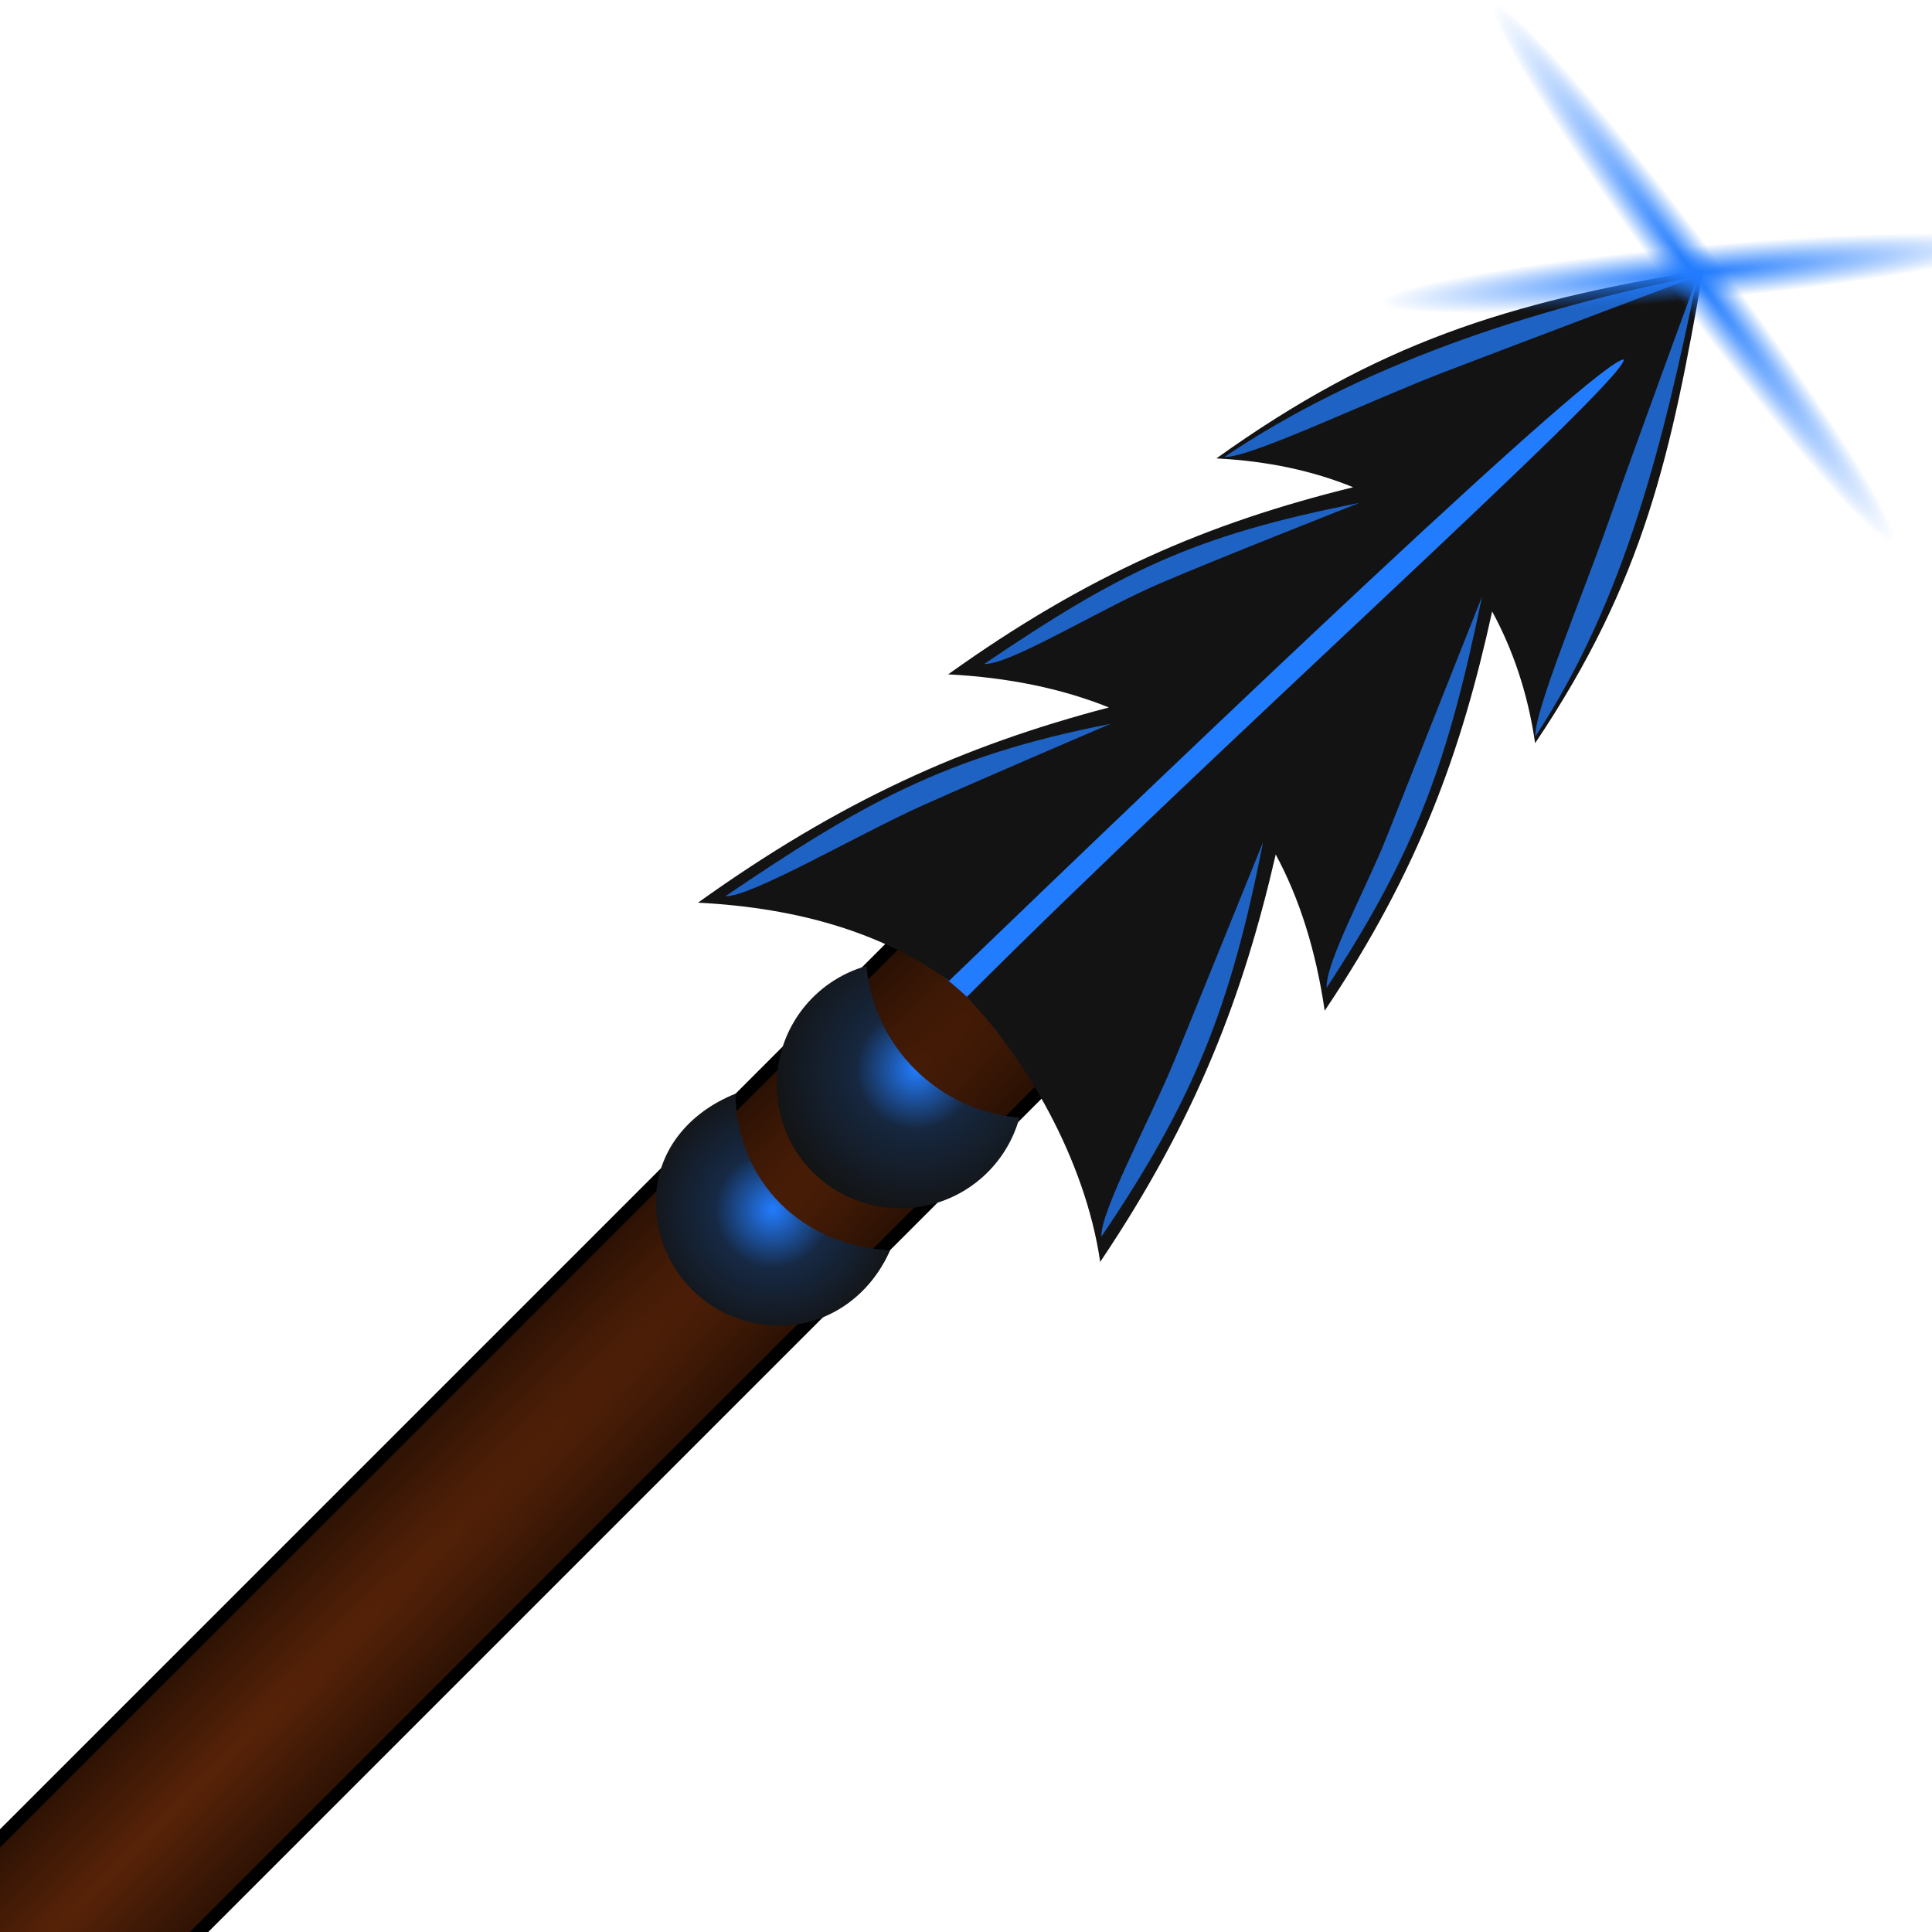
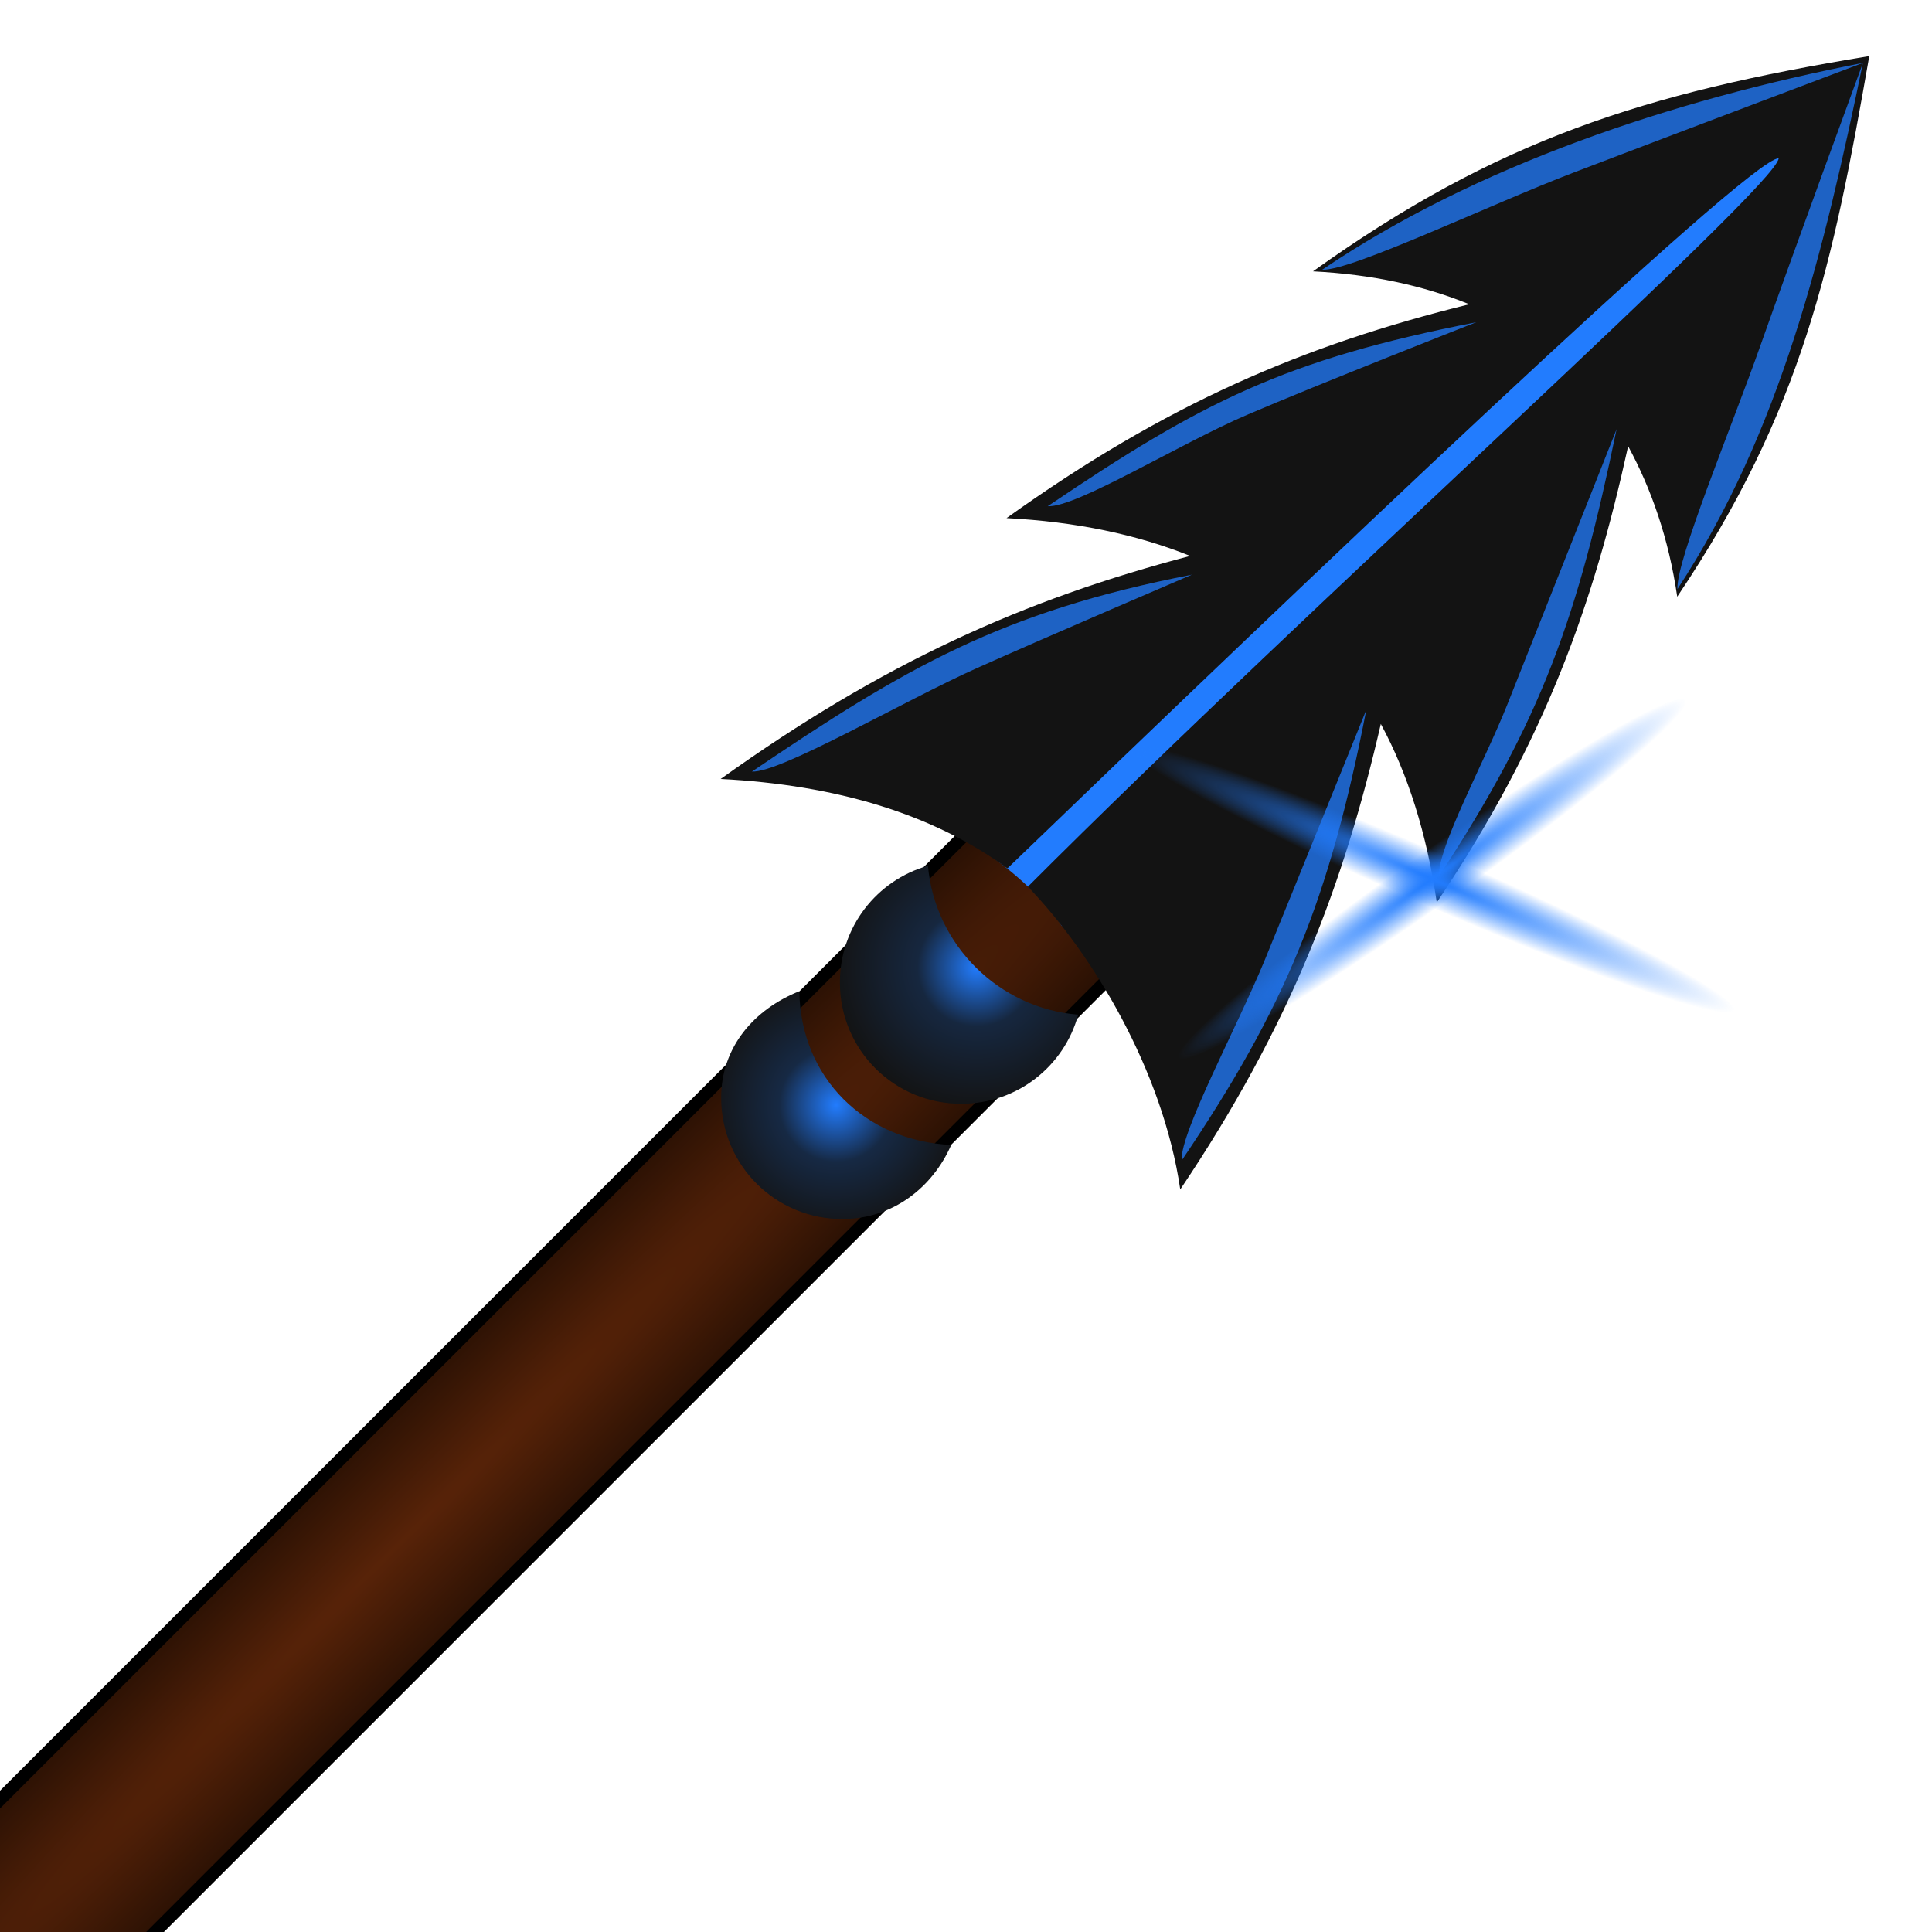
<svg xmlns="http://www.w3.org/2000/svg" width="100px" height="100px" viewBox="0 0 100 100" version="1.1" xml:space="preserve" style="fill-rule:evenodd;clip-rule:evenodd;">
  <g>
    <g>
-       <path d="M-79.187,181.917c2.091,2.09 5.484,2.09 7.574,0l132.535,-132.535c2.091,-2.09 2.091,-5.484 0,-7.574c-2.09,-2.09 -5.483,-2.09 -7.574,0l-132.535,132.535c-2.09,2.09 -2.09,5.484 0,7.574Z" style="fill:url(#_Radial1);stroke:#000;stroke-width:0.67px;" />
+       <path d="M-67.624,168.211c2.052,2.053 5.385,2.053 7.438,0l130.161,-130.161c2.053,-2.053 2.053,-5.386 0,-7.439c-2.053,-2.052 -5.385,-2.052 -7.438,0l-130.161,130.161c-2.053,2.053 -2.053,5.386 0,7.439Z" style="fill:url(#_Radial1);stroke:#000;stroke-width:0.65px;" />
    </g>
    <g>
-       <path d="M85.055,18.87l-1.543,-1.201l-36.256,31.823c1.265,0.714 3.379,2.378 4.333,3.897l33.466,-34.519Z" style="fill:#227cfe;" />
-       <path d="M36.127,46.722c5.289,0.271 9.637,1.606 12.991,4.05c13.045,-12.571 33.623,-32.221 34.934,-32.164c-0.054,1.25 -21.249,20.214 -34.01,32.995c2.926,3.026 6.118,8.319 6.904,13.713c5.033,-7.49 7.418,-13.857 9.085,-21.087c1.226,2.264 2.081,4.97 2.535,8.086c4.924,-7.328 7.095,-13.508 8.668,-20.667c1.045,1.926 1.838,4.165 2.224,6.818c5.686,-8.464 7.055,-15.058 8.7,-24.488l-0.004,0c-10.19,1.672 -16.855,3.786 -25.194,9.749c2.693,0.139 5.011,0.649 7.079,1.492c-7.535,1.855 -13.741,4.521 -20.963,9.686c3.134,0.161 5.905,0.741 8.32,1.713c-7.541,1.977 -13.917,4.846 -21.269,10.104l0,0Z" style="fill:#131313;fill-rule:nonzero;" />
+       <path d="M93.208,8.494l-1.764,-1.371l-41.426,36.362c1.445,0.816 3.86,2.716 4.951,4.453l38.239,-39.444Z" style="fill:#227cfe;" />
+       <path d="M37.301,40.319c6.043,0.31 11.011,1.836 14.843,4.628c14.907,-14.364 38.419,-36.816 39.918,-36.752c-0.062,1.429 -24.281,23.097 -38.861,37.701c3.343,3.458 6.99,9.506 7.889,15.67c5.75,-8.559 8.476,-15.834 10.381,-24.095c1.401,2.586 2.377,5.679 2.896,9.239c5.626,-8.373 8.107,-15.434 9.905,-23.615c1.194,2.2 2.099,4.76 2.541,7.79c6.497,-9.67 8.061,-17.205 9.94,-27.981l-0.004,0c-11.643,1.912 -19.259,4.327 -28.788,11.141c3.077,0.158 5.726,0.741 8.089,1.704c-8.61,2.12 -15.701,5.167 -23.953,11.068c3.581,0.184 6.747,0.847 9.507,1.957c-8.617,2.26 -15.902,5.538 -24.303,11.545l0,0Z" style="fill:#131313;fill-rule:nonzero;" />
      <g>
-         <path d="M63.378,23.653c1.296,0.067 7.598,-2.952 11.405,-4.408c4.082,-1.561 13.087,-4.96 13.087,-4.96c-8.654,1.688 -17.53,4.66 -24.492,9.368Z" style="fill:#227cfe;fill-opacity:0.75;fill-rule:nonzero;" />
-         <path d="M79.468,38.119c-0.067,-1.296 2.461,-7.348 3.749,-11.002c1.4,-3.972 4.653,-12.832 4.653,-12.832c-1.754,8.487 -3.724,16.712 -8.402,23.834Z" style="fill:#227cfe;fill-opacity:0.75;fill-rule:nonzero;" />
-         <path d="M50.942,34.367c1.296,0.067 5.978,-2.829 9.016,-4.134c3.235,-1.389 10.396,-4.2 10.396,-4.2c-8.654,1.688 -12.451,3.626 -19.412,8.334Z" style="fill:#227cfe;fill-opacity:0.75;fill-rule:nonzero;" />
-         <path d="M37.545,46.387c1.296,0.066 6.893,-3.212 10.214,-4.699c3.223,-1.442 9.715,-4.221 9.715,-4.221c-8.655,1.688 -12.968,4.212 -19.929,8.92Z" style="fill:#227cfe;fill-opacity:0.75;fill-rule:nonzero;" />
-         <path d="M57.007,64.011c-0.066,-1.296 2.539,-6.088 3.79,-9.14c1.394,-3.404 4.579,-11.285 4.579,-11.285c-1.688,8.654 -3.661,13.464 -8.369,20.425Z" style="fill:#227cfe;fill-opacity:0.75;fill-rule:nonzero;" />
-         <path d="M68.667,51.124c-0.066,-1.296 2.062,-5.175 3.09,-7.763c1.341,-3.375 4.956,-12.488 4.956,-12.488c-1.754,8.487 -3.367,13.128 -8.046,20.251Z" style="fill:#227cfe;fill-opacity:0.75;fill-rule:nonzero;" />
+         <path d="M68.439,13.96c1.481,0.076 8.682,-3.373 13.031,-5.036c4.665,-1.784 14.955,-5.668 14.955,-5.668c-9.889,1.929 -20.031,5.324 -27.986,10.704Z" style="fill:#227cfe;fill-opacity:0.75;fill-rule:nonzero;" />
+         <path d="M86.824,30.489c-0.076,-1.48 2.812,-8.396 4.284,-12.571c1.6,-4.539 5.317,-14.662 5.317,-14.662c-2.005,9.697 -4.256,19.095 -9.601,27.233Z" style="fill:#227cfe;fill-opacity:0.75;fill-rule:nonzero;" />
+         <path d="M54.229,26.202c1.481,0.076 6.831,-3.233 10.302,-4.723c3.697,-1.587 11.879,-4.8 11.879,-4.8c-9.888,1.929 -14.226,4.144 -22.181,9.523Z" style="fill:#227cfe;fill-opacity:0.75;fill-rule:nonzero;" />
+         <path d="M38.921,39.936c1.481,0.076 7.876,-3.67 11.671,-5.368c3.683,-1.649 11.1,-4.824 11.1,-4.824c-9.888,1.929 -14.817,4.813 -22.771,10.192Z" style="fill:#227cfe;fill-opacity:0.75;fill-rule:nonzero;" />
+         <path d="M61.159,60.074c-0.076,-1.48 2.901,-6.956 4.33,-10.443c1.594,-3.89 5.233,-12.895 5.233,-12.895c-1.929,9.889 -4.183,15.384 -9.563,23.338Z" style="fill:#227cfe;fill-opacity:0.75;fill-rule:nonzero;" />
+         <path d="M74.483,45.349c-0.076,-1.481 2.355,-5.913 3.53,-8.87c1.533,-3.857 5.663,-14.269 5.663,-14.269c-2.004,9.697 -3.848,15.001 -9.193,23.139Z" style="fill:#227cfe;fill-opacity:0.75;fill-rule:nonzero;" />
      </g>
    </g>
+     <path d="M37.327,56.845c0.015,3.481 2.823,6.268 6.304,6.252c2.572,-0.011 4.64,-1.629 5.604,-3.836c-4.453,-0.203 -7.793,-3.463 -7.863,-7.956c-2.32,0.929 -4.057,2.879 -4.045,5.54l0,0Z" style="fill:url(#_Radial2);fill-rule:nonzero;" />
+     <path d="M43.473,50.879c0.016,3.481 2.827,6.268 6.308,6.252c2.893,-0.013 5.302,-1.957 6.027,-4.611c-4.109,-0.33 -7.411,-3.603 -7.778,-7.708c-2.647,0.748 -4.57,3.174 -4.557,6.066l0,0.001Z" style="fill:url(#_Radial3);fill-rule:nonzero;" />
    <g>
-       <path d="M87.792,15.542c-8.978,0.842 -16.326,0.9 -16.398,0.128c-0.073,-0.772 7.157,-2.083 16.135,-2.925c8.978,-0.843 16.325,-0.9 16.398,-0.128c0.072,0.772 -7.158,2.083 -16.135,2.925Z" style="fill:url(#_Radial2);" />
-       <path d="M86.533,14.982c-5.725,-7.702 -9.868,-14.331 -9.246,-14.793c0.623,-0.463 5.776,5.415 11.501,13.116c5.725,7.702 9.867,14.33 9.245,14.793c-0.622,0.463 -5.775,-5.415 -11.5,-13.116Z" style="fill:url(#_Radial3);" />
+       <path d="M74.922,46.62c-7.235,5.106 -13.466,8.747 -13.905,8.125c-0.439,-0.622 5.079,-5.273 12.314,-10.379c7.235,-5.107 13.466,-8.747 13.905,-8.125c0.439,0.622 -5.079,5.273 -12.314,10.379Z" style="fill:url(#_Radial4);" />
+       <path d="M73.576,46.758c-8.641,-3.762 -15.41,-7.382 -15.107,-8.081c0.304,-0.698 7.567,1.789 16.208,5.551c8.641,3.761 15.41,7.382 15.107,8.08c-0.304,0.698 -7.567,-1.789 -16.208,-5.55Z" style="fill:url(#_Radial5);" />
    </g>
-     <path d="M33.948,62.25c0.015,3.545 2.874,6.383 6.419,6.367c2.619,-0.012 4.725,-1.659 5.706,-3.906c-4.534,-0.207 -7.935,-3.526 -8.006,-8.101c-2.362,0.946 -4.131,2.931 -4.119,5.64l0,0Z" style="fill:url(#_Radial4);fill-rule:nonzero;" />
-     <path d="M40.206,56.175c0.016,3.545 2.879,6.383 6.424,6.367c2.945,-0.013 5.398,-1.993 6.136,-4.695c-4.184,-0.336 -7.546,-3.669 -7.919,-7.849c-2.695,0.762 -4.654,3.232 -4.641,6.177l0,0Z" style="fill:url(#_Radial5);fill-rule:nonzero;" />
  </g>
  <defs>
-     <radialGradient id="_Radial1" cx="0" cy="0" r="1" gradientUnits="userSpaceOnUse" gradientTransform="matrix(-154.879,154.879,-7.57459,-7.57459,9.77252,92.9571)">
+     <radialGradient id="_Radial1" cx="0" cy="0" r="1" gradientUnits="userSpaceOnUse" gradientTransform="matrix(-152.105,152.105,-7.43892,-7.43892,19.7413,80.8445)">
      <stop offset="0" style="stop-color:#582308;stop-opacity:1" />
      <stop offset="1" style="stop-color:#000;stop-opacity:1" />
    </radialGradient>
-     <radialGradient id="_Radial2" cx="0" cy="0" r="1" gradientUnits="userSpaceOnUse" gradientTransform="matrix(-16.2664,1.52626,-0.131233,-1.39864,87.6603,14.1435)">
-       <stop offset="0" style="stop-color:#227cfe;stop-opacity:1" />
-       <stop offset="1" style="stop-color:#227cfe;stop-opacity:0" />
-     </radialGradient>
-     <radialGradient id="_Radial3" cx="0" cy="0" r="1" gradientUnits="userSpaceOnUse" gradientTransform="matrix(-10.3729,-13.9545,1.12743,-0.838053,87.6603,14.1435)">
-       <stop offset="0" style="stop-color:#227cfe;stop-opacity:1" />
-       <stop offset="1" style="stop-color:#227cfe;stop-opacity:0" />
-     </radialGradient>
-     <radialGradient id="_Radial4" cx="0" cy="0" r="1" gradientUnits="userSpaceOnUse" gradientTransform="matrix(6.82627,0,0,6.82627,40.0065,62.6099)">
+     <radialGradient id="_Radial2" cx="0" cy="0" r="1" gradientUnits="userSpaceOnUse" gradientTransform="matrix(6.70401,0,0,6.70401,43.2768,57.1977)">
      <stop offset="0" style="stop-color:#227cfe;stop-opacity:1" />
      <stop offset="0.44" style="stop-color:#162944;stop-opacity:1" />
      <stop offset="1" style="stop-color:#131313;stop-opacity:1" />
    </radialGradient>
-     <radialGradient id="_Radial5" cx="0" cy="0" r="1" gradientUnits="userSpaceOnUse" gradientTransform="matrix(7.63144,0,0,7.63144,47.4197,55.3444)">
+     <radialGradient id="_Radial3" cx="0" cy="0" r="1" gradientUnits="userSpaceOnUse" gradientTransform="matrix(7.49475,0,0,7.49475,50.5572,50.0624)">
      <stop offset="0" style="stop-color:#227cfe;stop-opacity:1" />
      <stop offset="0.2" style="stop-color:#1c529f;stop-opacity:1" />
      <stop offset="0.41" style="stop-color:#16273f;stop-opacity:1" />
      <stop offset="1" style="stop-color:#131313;stop-opacity:1" />
    </radialGradient>
+     <radialGradient id="_Radial4" cx="0" cy="0" r="1" gradientUnits="userSpaceOnUse" gradientTransform="matrix(-13.1093,9.25186,-0.795505,-1.12718,74.1265,45.4929)">
+       <stop offset="0" style="stop-color:#227cfe;stop-opacity:1" />
+       <stop offset="1" style="stop-color:#227cfe;stop-opacity:0" />
+     </radialGradient>
+     <radialGradient id="_Radial5" cx="0" cy="0" r="1" gradientUnits="userSpaceOnUse" gradientTransform="matrix(-15.657,-6.8154,0.550635,-1.26498,74.1265,45.4929)">
+       <stop offset="0" style="stop-color:#227cfe;stop-opacity:1" />
+       <stop offset="1" style="stop-color:#227cfe;stop-opacity:0" />
+     </radialGradient>
  </defs>
</svg>
